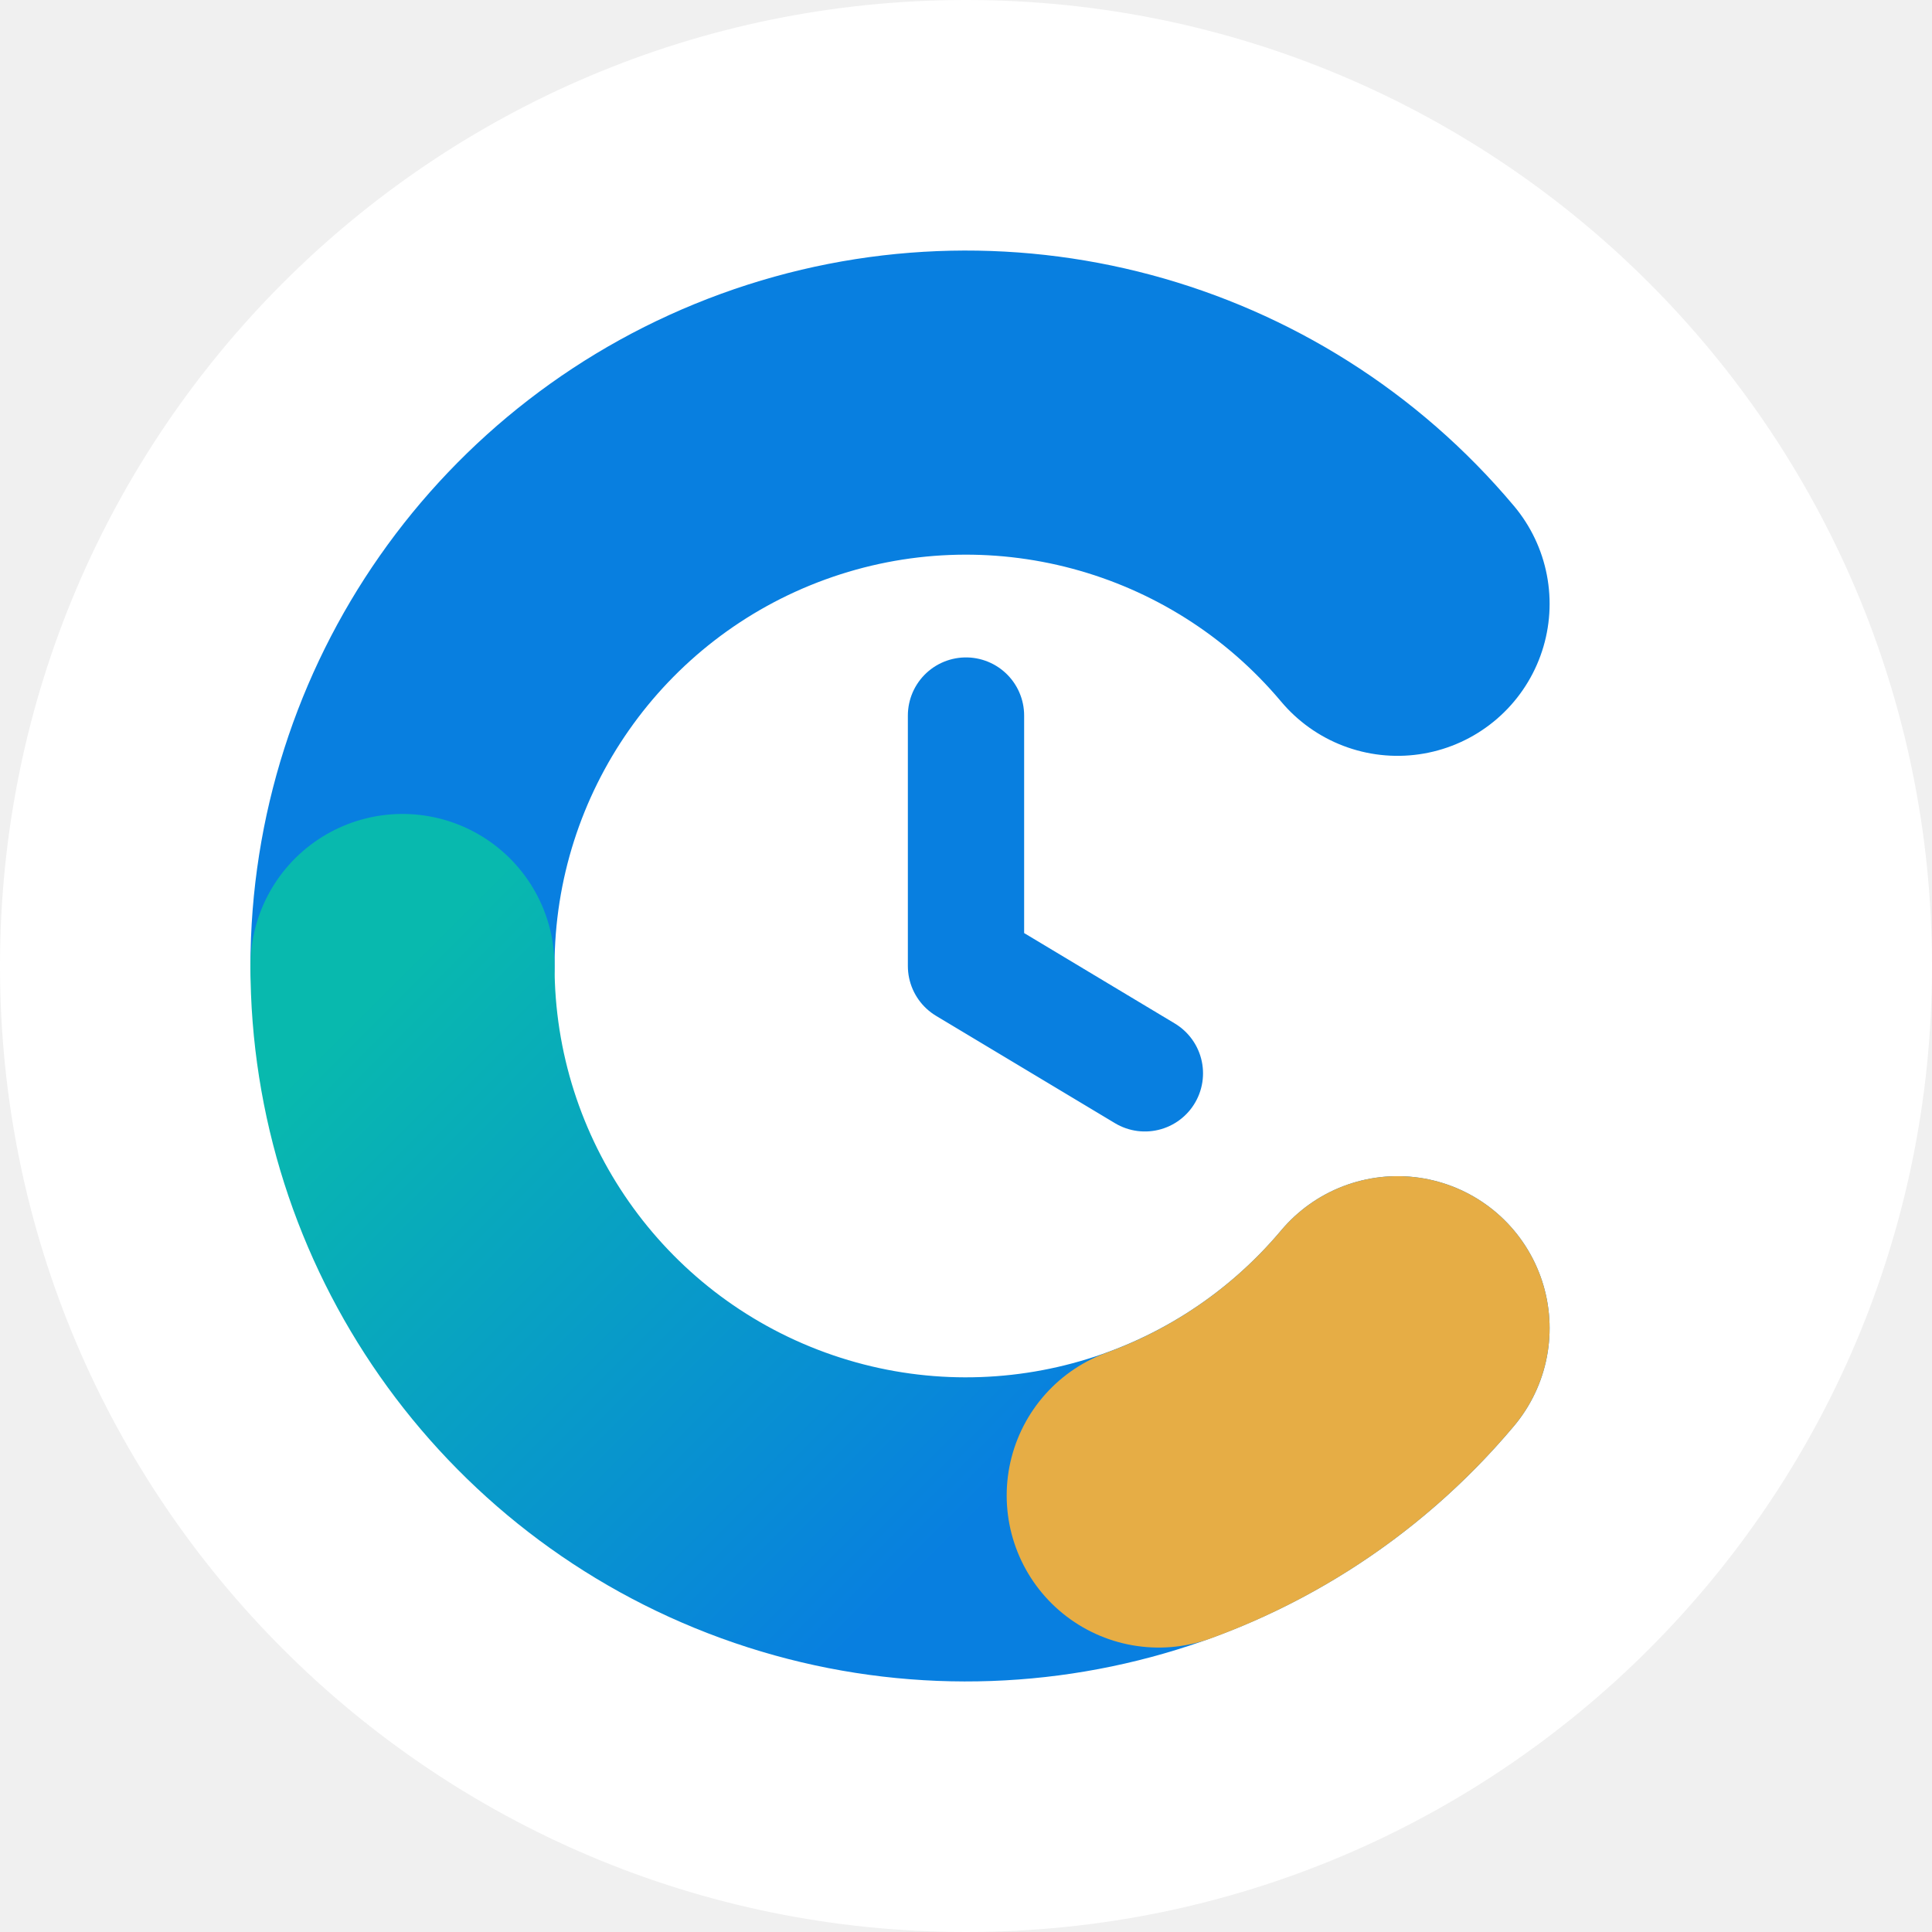
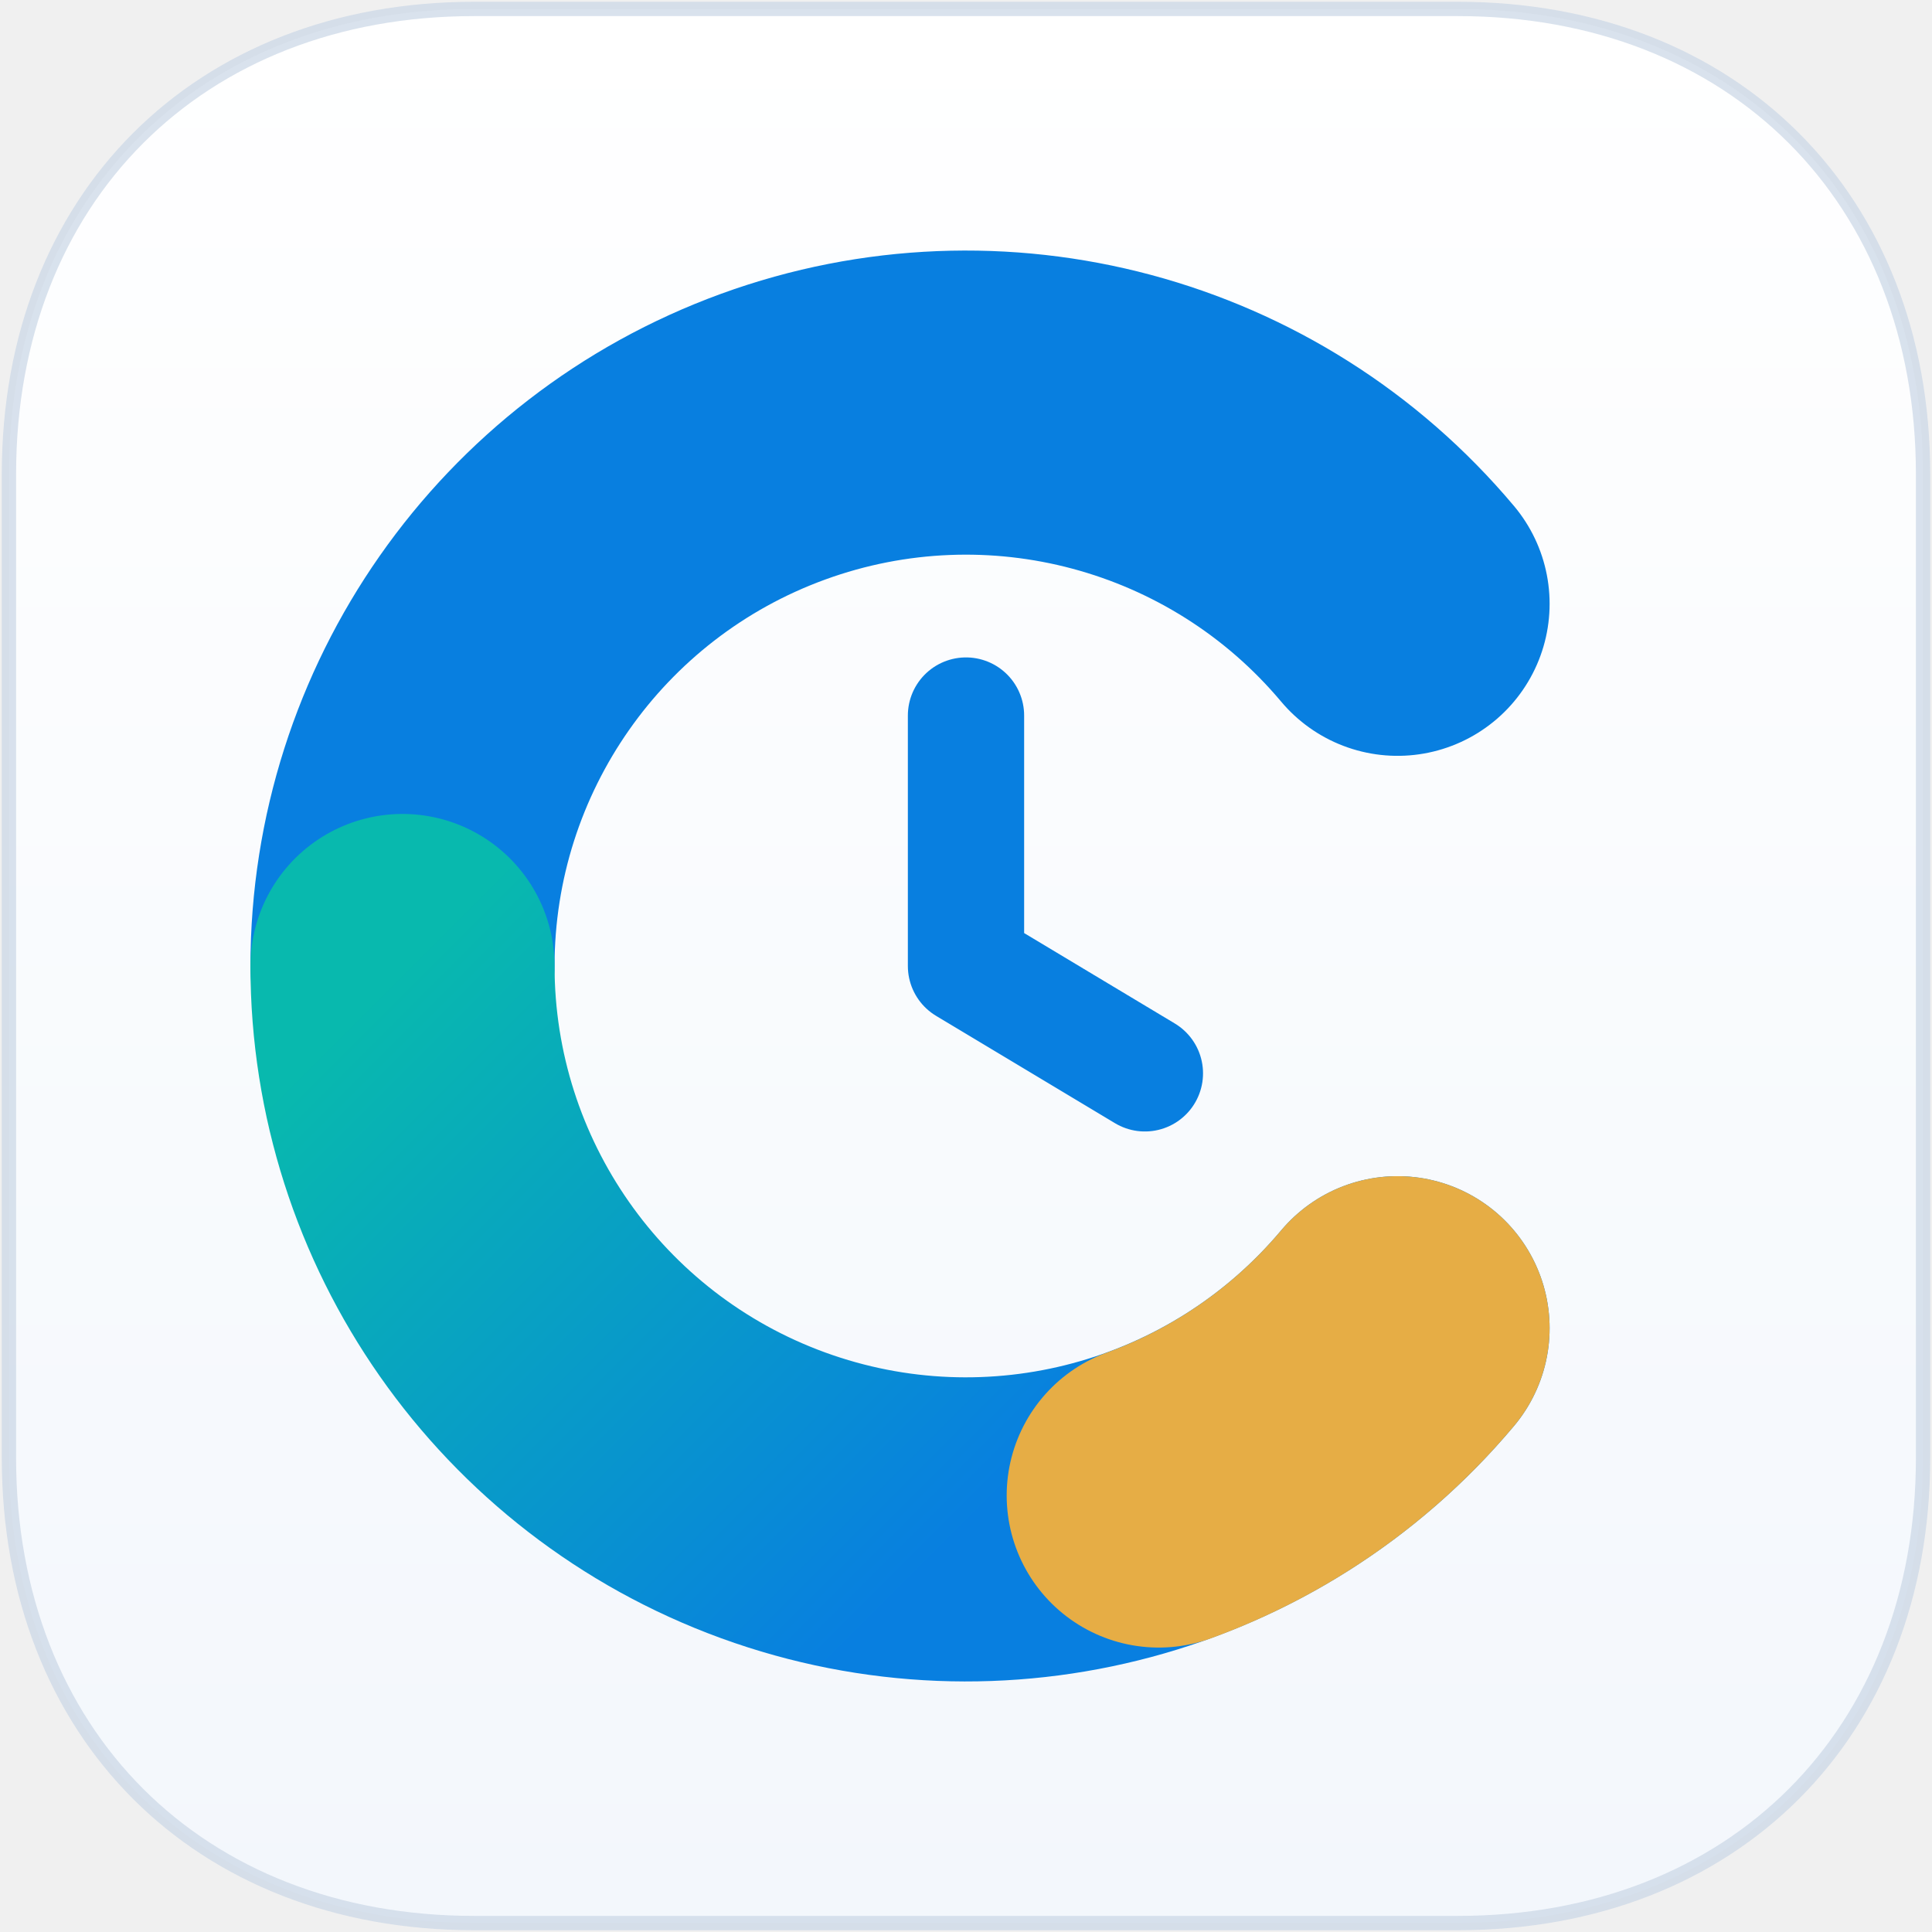
<svg xmlns="http://www.w3.org/2000/svg" width="108" height="108" viewBox="0 0 108 108">
-   <circle id="icon-background" cx="54" cy="54" r="54" fill="#FFFFFF" />
+   <path id="icon-background" d="M26.50 0.50 H81.50 C96.91 0.50 107.50 11.09 107.50 26.50 V81.50 C107.50 96.91 96.91 107.50 81.50 107.50 H26.50 C11.09 107.50 0.50 96.91 0.50 81.50 V26.50 C0.50 11.09 11.09 0.50 26.50 0.50 Z" fill="url(#tile-bg)" stroke="#CBD7E6" stroke-opacity="0.72" stroke-width="0.8" />
  <defs>
+     <linearGradient id="tile-bg" x1="54" y1="0.5" x2="54" y2="107.5" gradientUnits="userSpaceOnUse">
+       <stop offset="0" stop-color="#FFFFFF" />
+       <stop offset="1" stop-color="#F3F7FC" />
+     </linearGradient>
    <linearGradient id="lower-ribbon" x1="22.5" y1="54" x2="54" y2="85.5" gradientUnits="userSpaceOnUse">
      <stop stop-color="#08B9AE" />
      <stop offset="1" stop-color="#087FE0" />
    </linearGradient>
  </defs>
  <g fill="none" stroke-width="17" stroke-linecap="round">
    <path d="M78.124 33.752A31.5 31.5 0 0 0 22.5 54" stroke="#087FE0" />
    <path d="M22.5 54A31.5 31.5 0 0 0 78.124 74.248" stroke="url(#lower-ribbon)" />
    <path d="M64.774 83.6A31.5 31.5 0 0 0 78.124 74.248" stroke="#E6AD45" />
  </g>
  <path d="M54 40v14l10 6" fill="none" stroke="#087FE0" stroke-width="6.5" stroke-linecap="round" stroke-linejoin="round" />
</svg>
